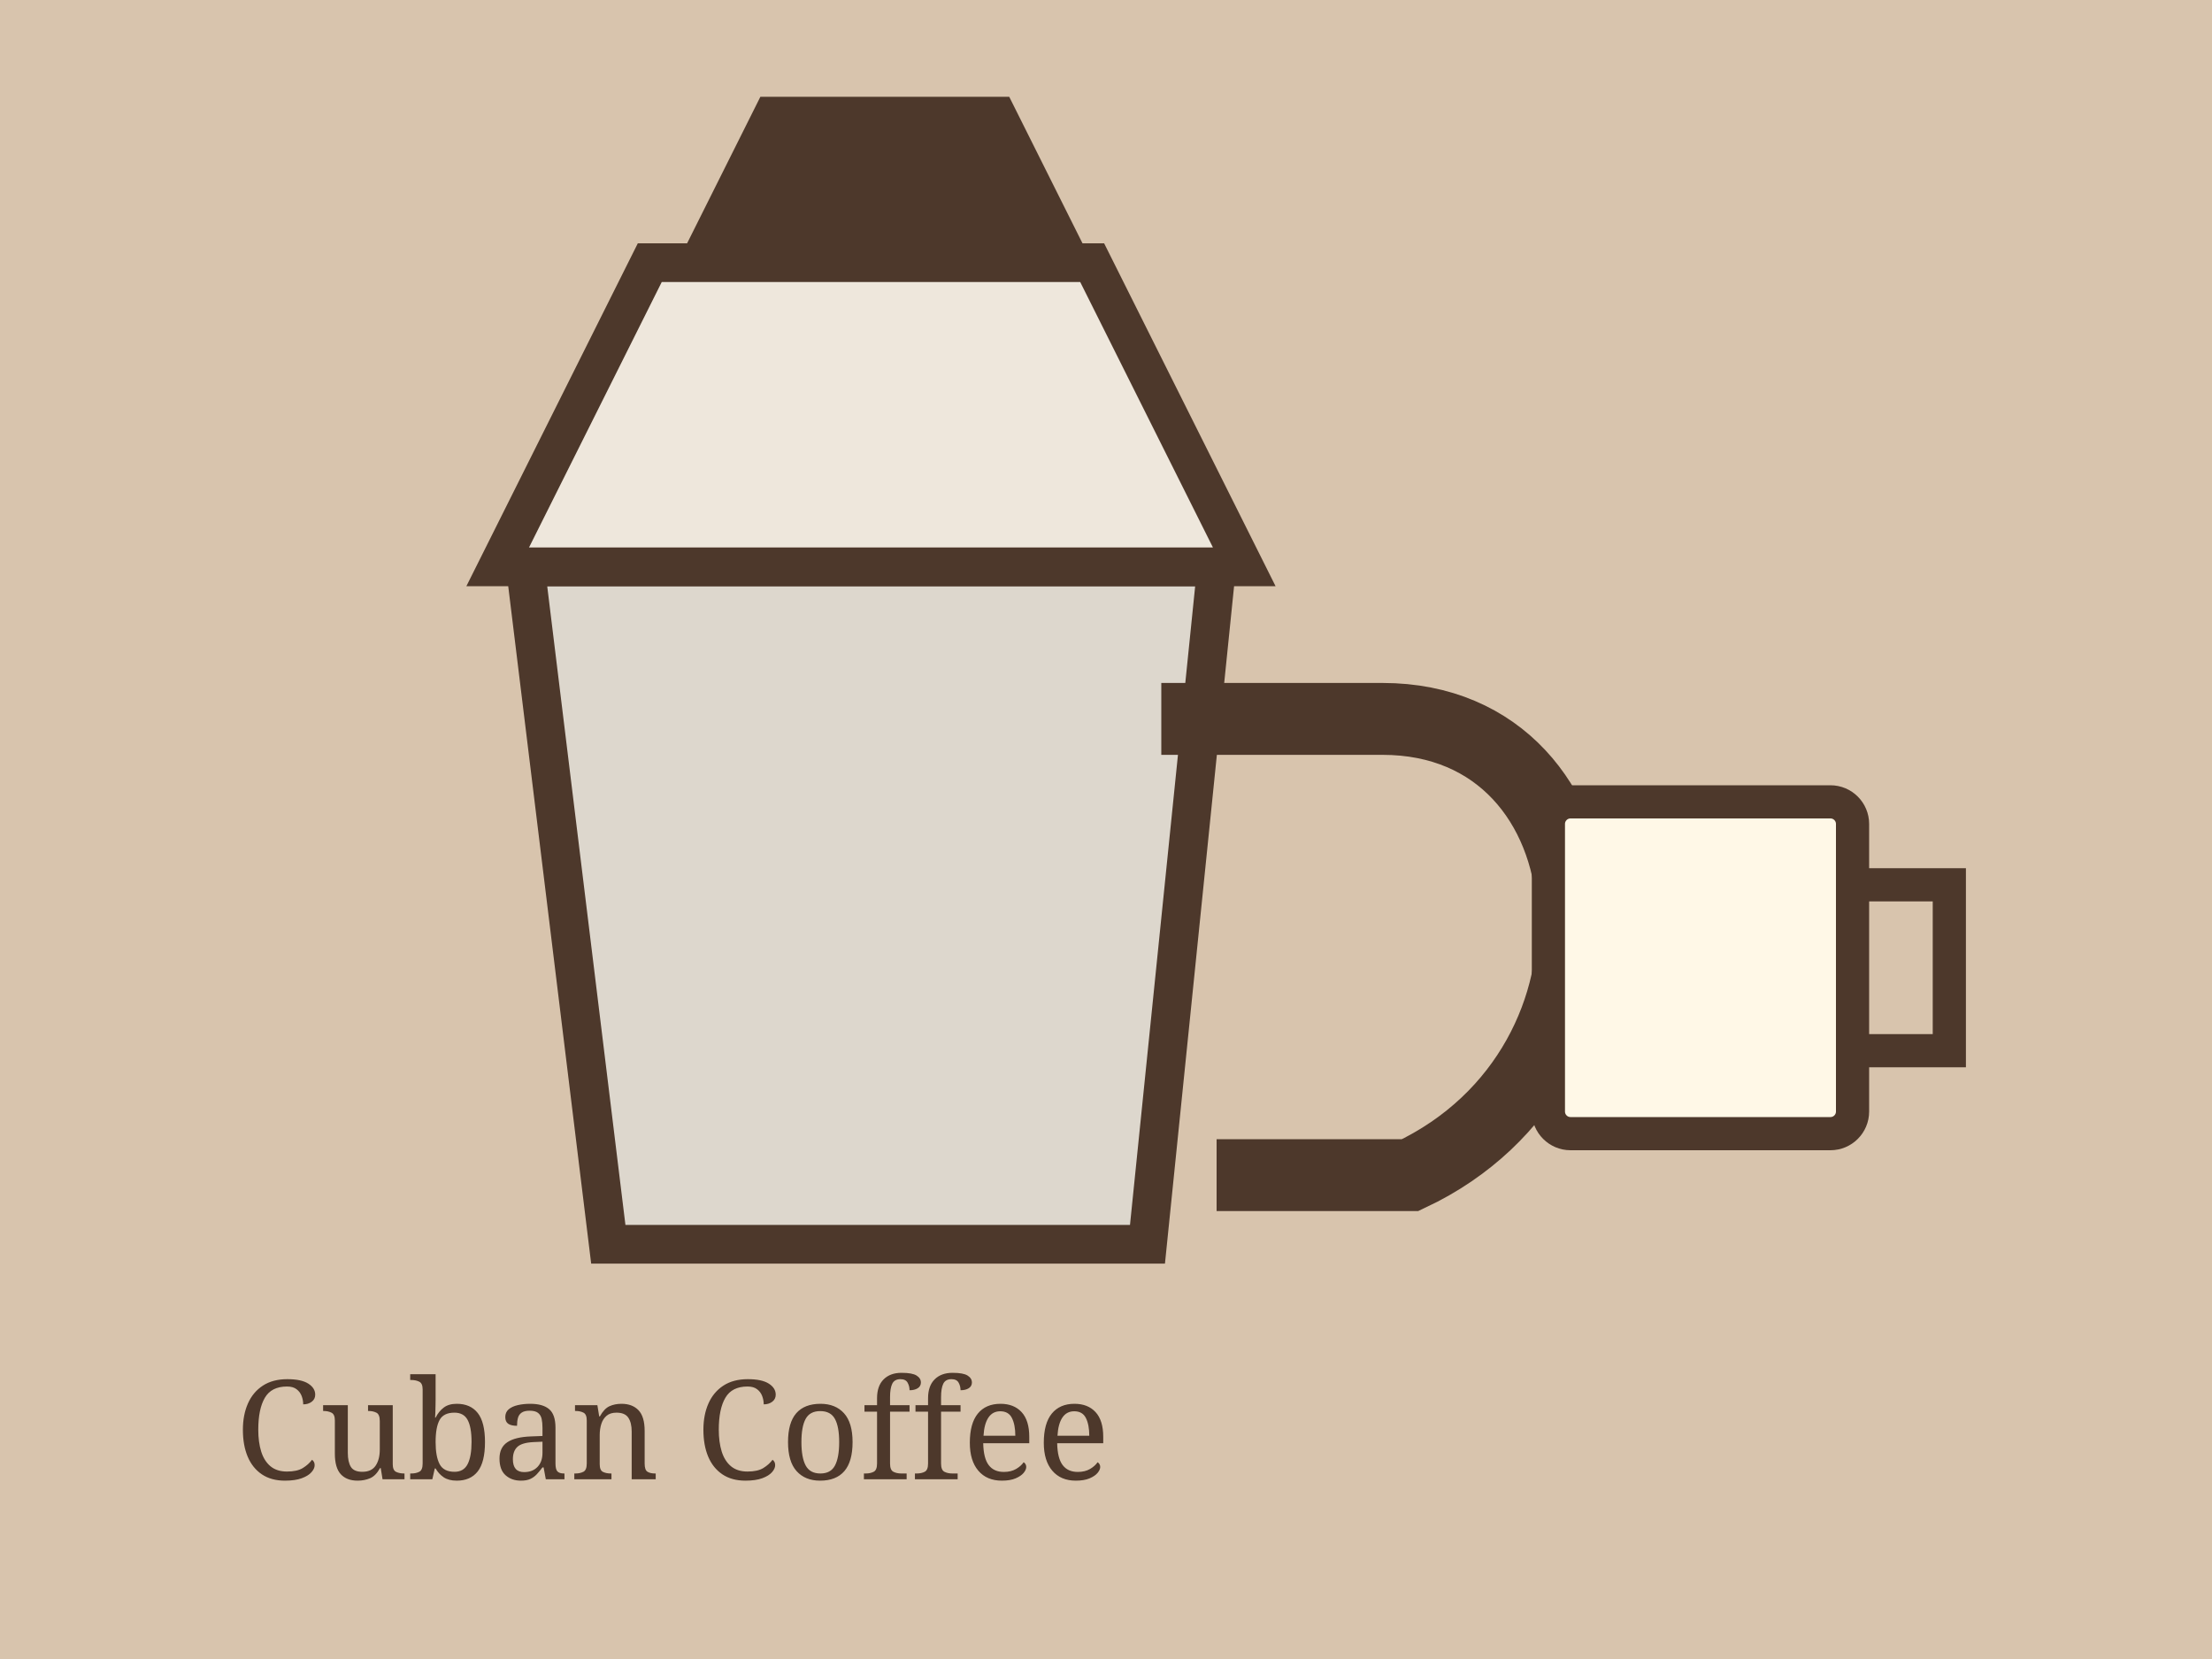
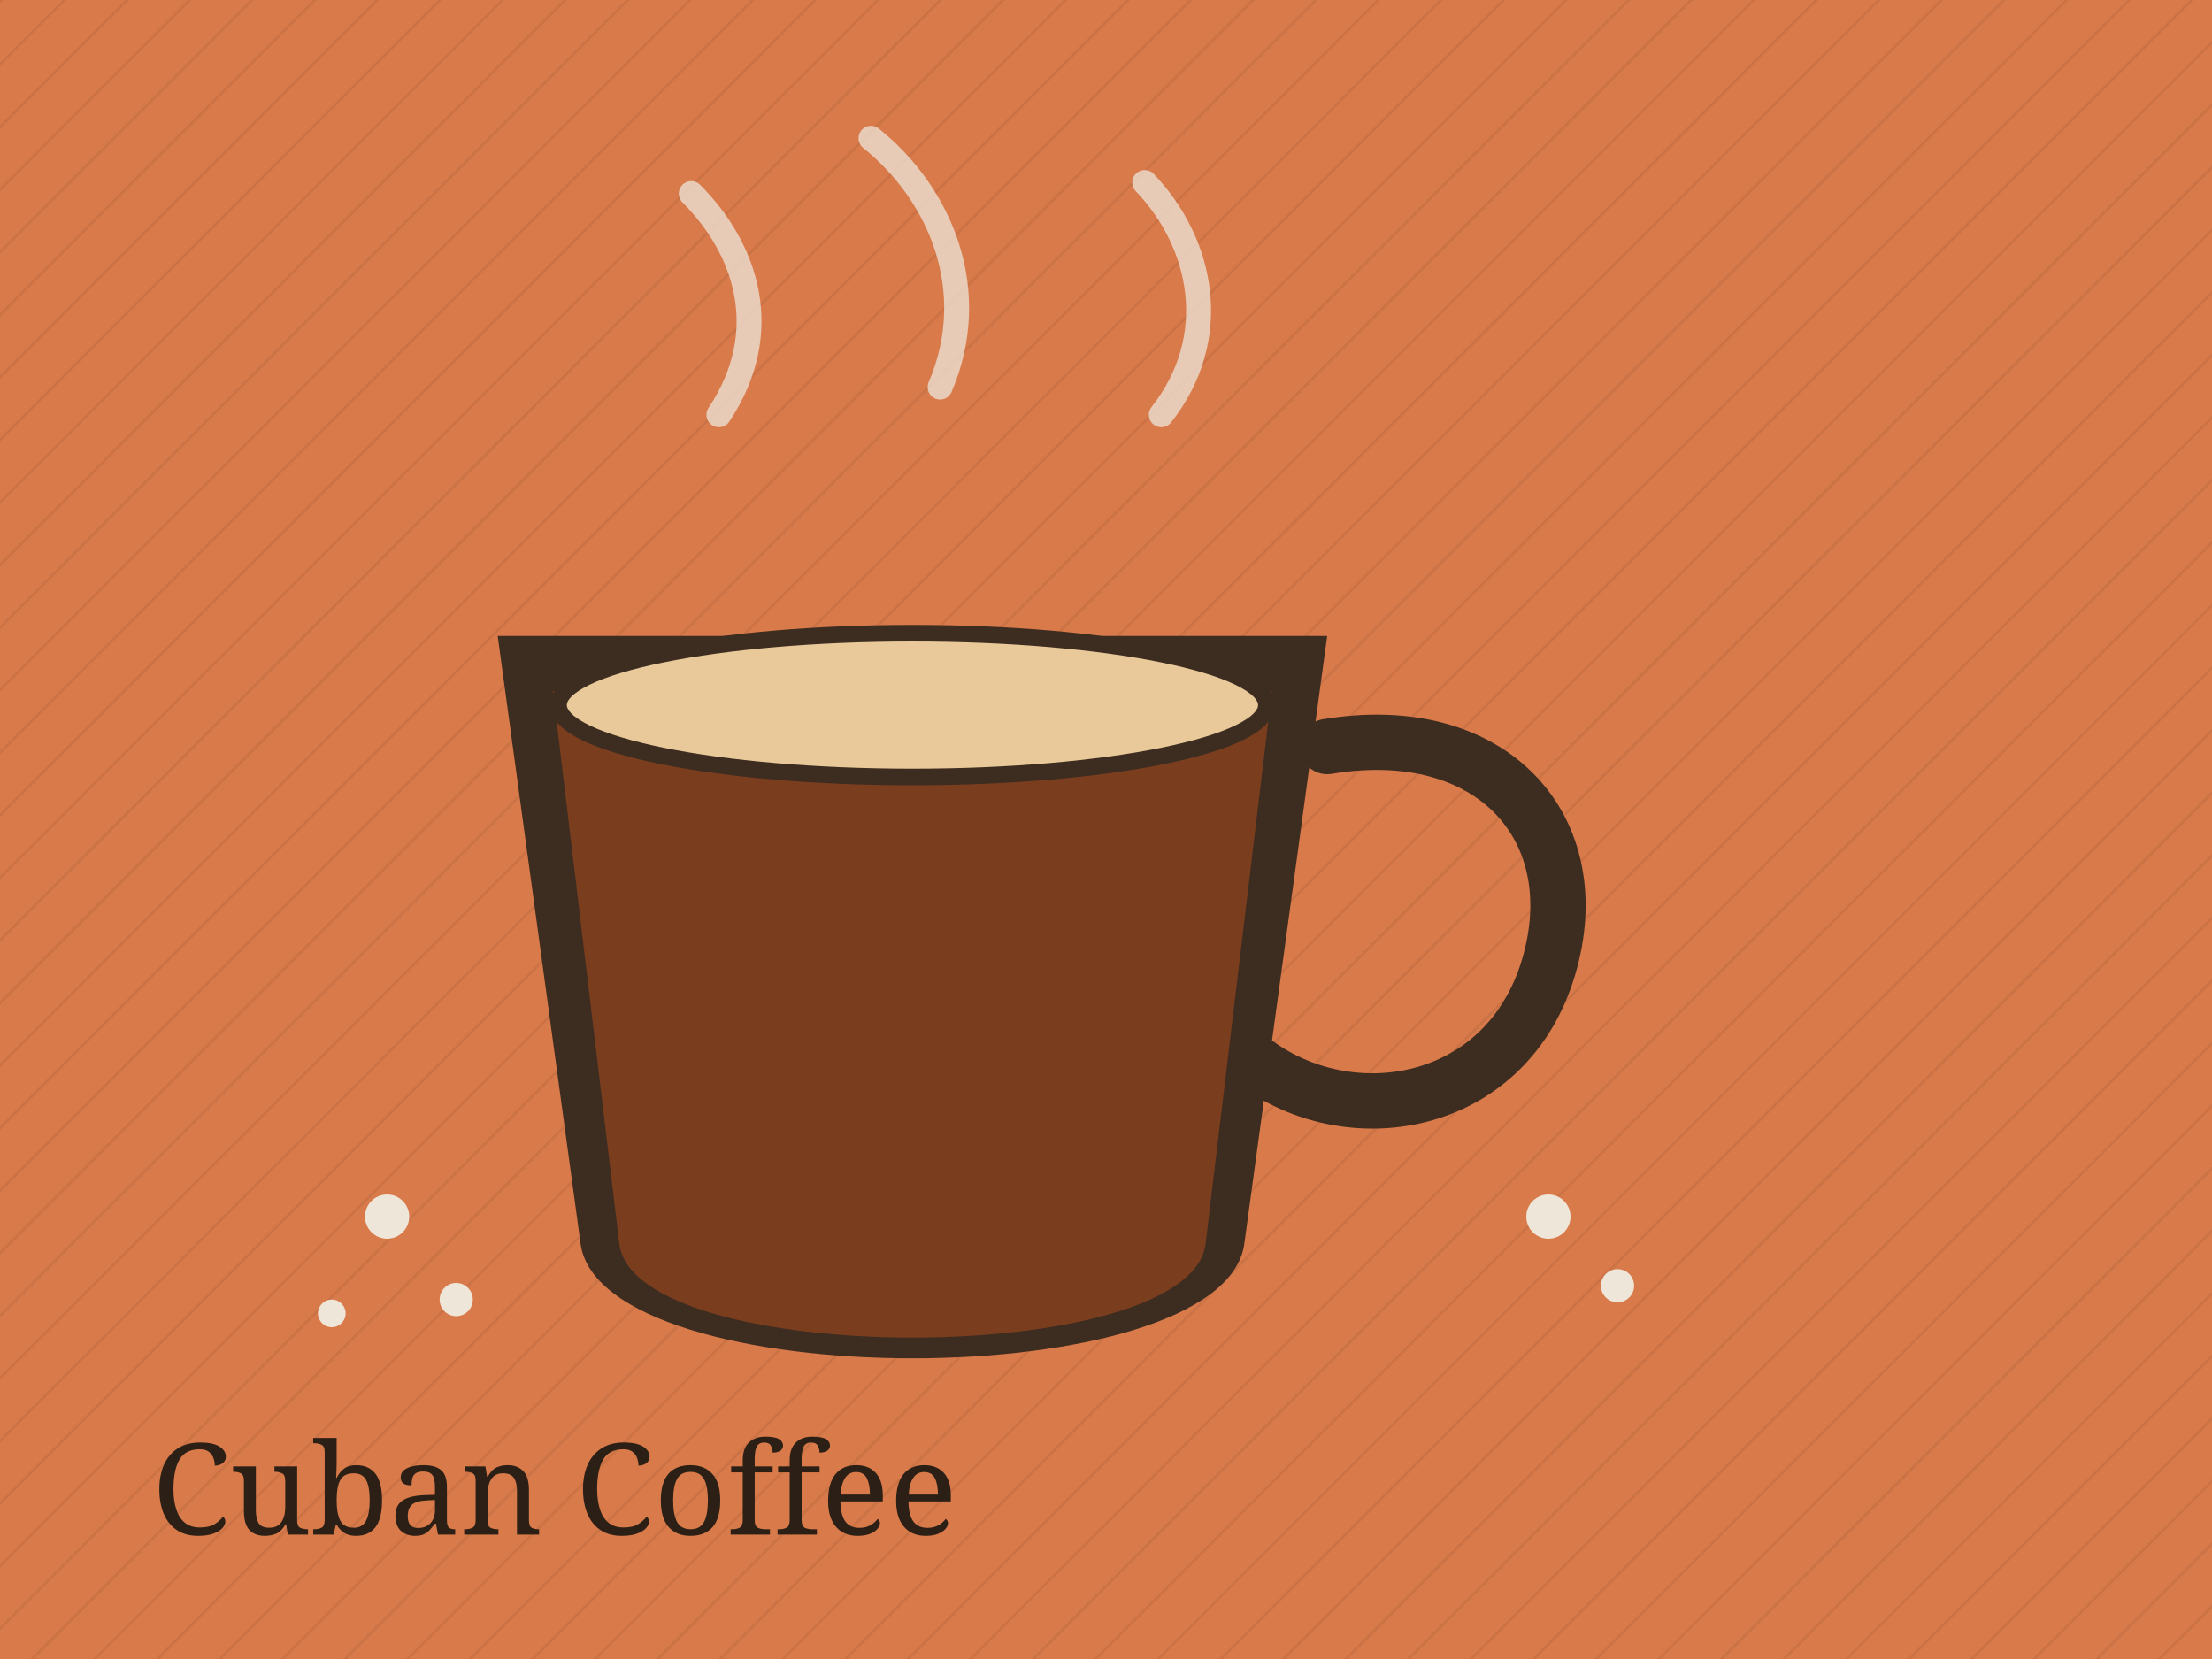
<svg xmlns="http://www.w3.org/2000/svg" viewBox="0 0 800 600">
-   <rect width="800" height="600" fill="#d8c4ad" />
-   <path d="M190 205h250l-25 245H220z" fill="#ddd7cd" stroke="#4d382b" stroke-width="14" />
-   <path d="M235 95h160l55 110H180z" fill="#eee7dc" stroke="#4d382b" stroke-width="14" />
-   <path d="M275 35h90l30 60h-150z" fill="#4d382b" />
-   <path d="M420 260h80c85 0 95 125 10 165h-70" fill="none" stroke="#4d382b" stroke-width="26" />
-   <rect x="560" y="290" width="110" height="120" rx="8" fill="#fff8e7" stroke="#4d382b" stroke-width="12" />
-   <path d="M670 320h35v60h-35" fill="none" stroke="#4d382b" stroke-width="12" />
-   <text x="85" y="535" font-size="50" font-family="Georgia" fill="#4d382b">Cuban Coffee</text>
+   <defs>
+     <pattern id="cHatch" width="16" height="16" patternTransform="rotate(45)" patternUnits="userSpaceOnUse">
+       <line x1="0" y1="0" x2="0" y2="16" stroke="#3d2c20" stroke-opacity=".08" stroke-width="2" />
+     </pattern>
+   </defs>
+   <rect width="800" height="600" fill="#d97a4a" />
+   <rect width="800" height="600" fill="url(#cHatch)" />
+   <path d="M260 150c20-30 10-60-10-80M340 140c15-35 0-70-25-90M420 150c22-28 15-62-6-84" fill="none" stroke="#eee6d9" stroke-width="9" stroke-linecap="round" opacity=".75" />
+   <path d="M180 230h300l-30 220c-8 55-232 55-240 0z" fill="#3d2c20" />
+   <path d="M200 250h260l-24 200c-6 45-206 45-212 0z" fill="#7a3d1e" />
+   <ellipse cx="330" cy="255" rx="128" ry="26" fill="#e9c99a" />
+   <ellipse cx="330" cy="255" rx="128" ry="26" fill="none" stroke="#3d2c20" stroke-width="6" />
+   <path d="M480 270c60-10 95 30 80 80s-70 60-105 35" fill="none" stroke="#3d2c20" stroke-width="20" stroke-linecap="round" />
+   <circle cx="140" cy="440" r="8" fill="#eee6d9" />
+   <circle cx="165" cy="470" r="6" fill="#eee6d9" />
+   <circle cx="120" cy="475" r="5" fill="#eee6d9" />
+   <circle cx="560" cy="440" r="8" fill="#eee6d9" />
+   <circle cx="585" cy="465" r="6" fill="#eee6d9" />
+   <text x="55" y="555" font-size="46" font-family="Georgia" fill="#2c2016">Cuban Coffee</text>
</svg>
